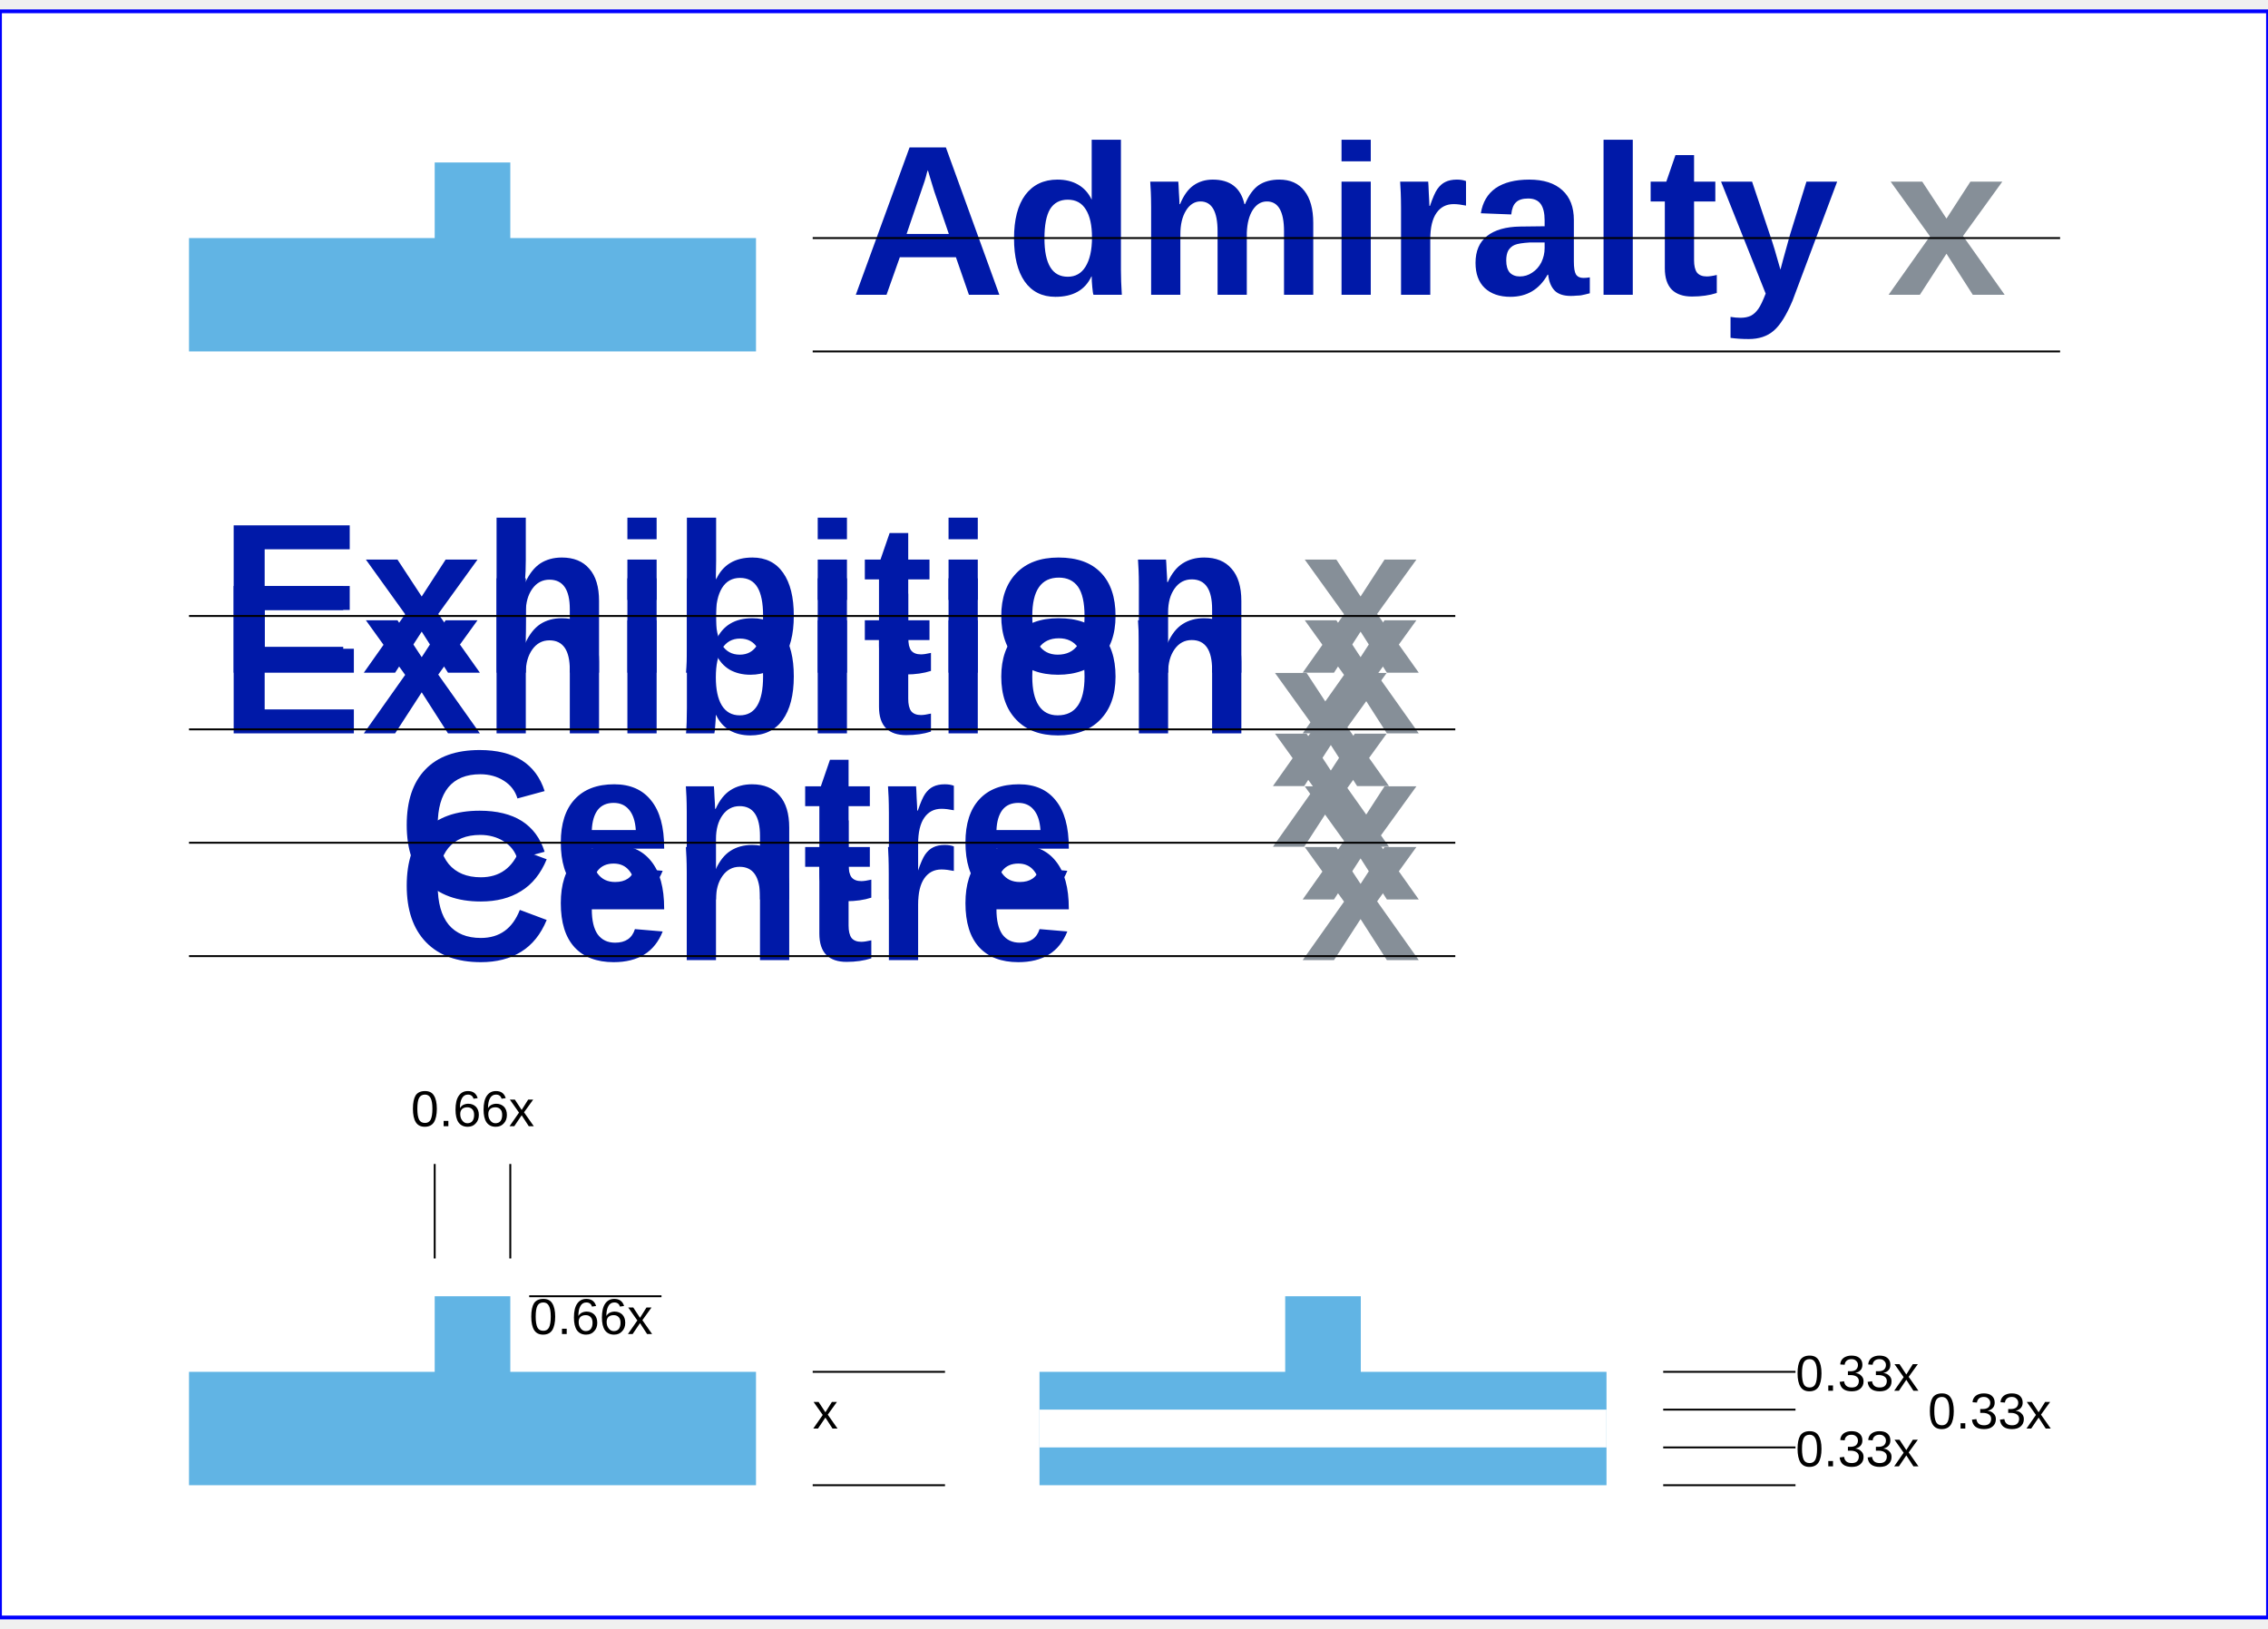
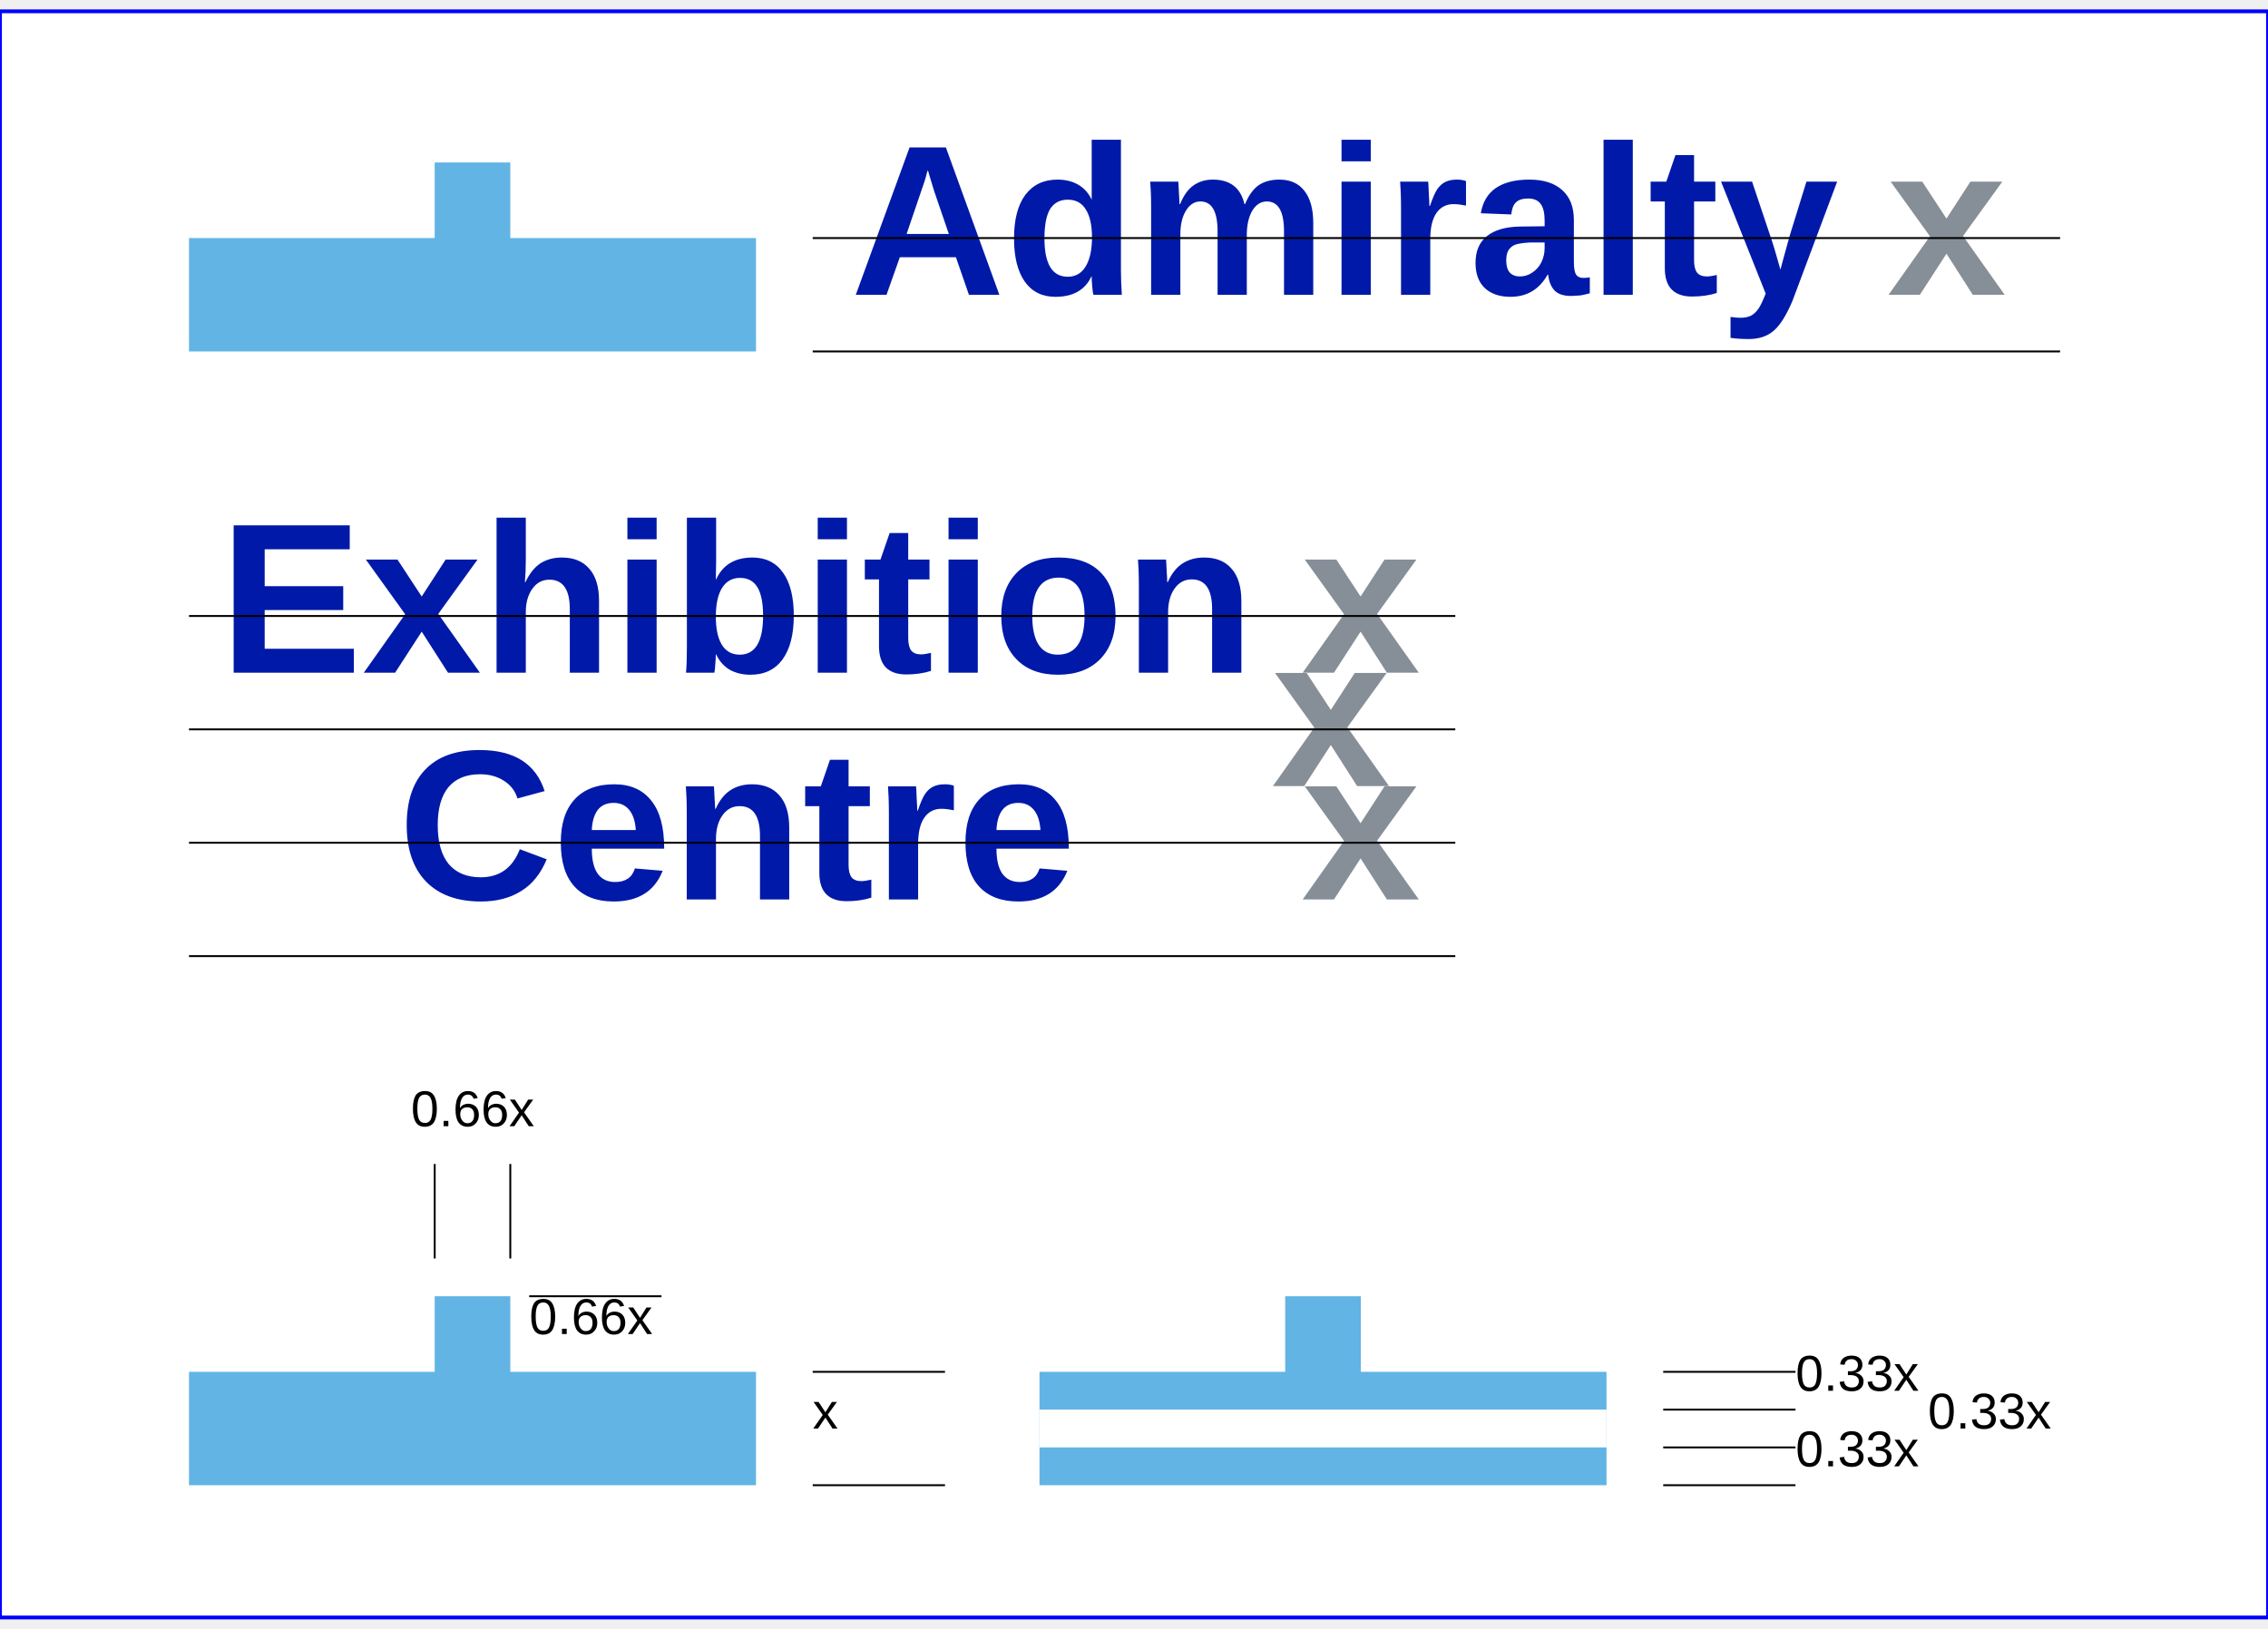
<svg xmlns="http://www.w3.org/2000/svg" xmlns:xlink="http://www.w3.org/1999/xlink" width="355" height="255" version="1.1" viewBox="80 35 120 85">
  <style type="text/css">
.LineDiagram {fill:none;stroke-width:6}
.NonMetro {stroke:#fff;stroke-width:2}
.StationTick {fill:none;stroke-width:4}
.StationName {
    font-family:Arial,"Meiryo UI",Meiryo,"Microsoft Jhenghei UI","Hiragino Mincho ProN","PingFang HK","Arial Unicode MS",sans-serif;
    fill:#0019A8;
    font-weight:bold;
}
.cerl {stroke:#61B4E4}
.TfLLU {fill:#0019A8}
.CorporateGrey {fill:#868F98}
</style>
  <defs>
    <path id="st" class="StationTick" d="M 2,0 H 7" />
    <use xlink:href="#st" id="sterl" class="cerl" />
  </defs>
  <rect x="80" y="35" width="120" height="85" style="fill:#fff" />
  <path stroke-width="6" class="cerl" d="M 90,50 H 120" />
  <use xlink:href="#sterl" transform="translate(105,50)rotate(-90)" />
  <text class="StationName" font-size="8.5pt" x="125" y="50" alignment-baseline="middle">Admiralty</text>
  <text class="CorporateGrey" font-family="Arial,sans-serif" font-weight="bold" font-size="8.5pt" x="183" y="50" alignment-baseline="middle" text-anchor="middle">x</text>
  <path stroke-width="0.1" stroke="#000" d="         M 123,47 H 189         M 123,53 H 189     " />
  <g text-anchor="middle">
    <text class="StationName" font-size="8.5pt" x="119" y="70" alignment-baseline="middle">Exhibition<tspan x="119" dy="12" alignment-baseline="middle">Centre</tspan>
    </text>
    <text class="CorporateGrey" font-family="Arial,sans-serif" font-weight="bold" font-size="8.5pt" x="152" y="70" alignment-baseline="middle">x<tspan x="152" dy="6" alignment-baseline="middle">x</tspan>
      <tspan x="152" dy="6" alignment-baseline="middle">x</tspan>
    </text>
  </g>
-   <g text-anchor="middle">
-     <text class="StationName" font-size="8.5pt" x="119" y="70" dominant-baseline="middle">Exhibition<tspan x="119" dy="12">Centre</tspan>
-     </text>
-     <text class="CorporateGrey" font-family="Arial,sans-serif" font-weight="bold" font-size="8.5pt" x="152" y="70" dominant-baseline="middle">x<tspan x="152" dy="6">x</tspan>
-       <tspan x="152" dy="6">x</tspan>
-     </text>
-   </g>
  <path stroke-width="0.1" stroke="#000" d="         M 90,67 H 157         M 90,73 H 157         M 90,79 H 157         M 90,85 H 157     " />
  <path stroke-width="6" class="cerl" d="M 90,110 H 120" />
  <use xlink:href="#sterl" transform="translate(105,110)rotate(-90)" />
  <path stroke-width="0.1" stroke="#000" d="         M 123,107 H 130         M 123,113 H 130         M 103,101 V 96         M 107,101 V 96         M 108,103 H 115     " />
  <text font-family="Arial" font-size="2pt" text-anchor="middle" x="105" y="94" alignment-baseline="middle">0.66x</text>
  <text font-family="Arial" font-size="2pt" text-anchor="start" x="108" y="105" alignment-baseline="middle">0.66x</text>
  <text font-family="Arial" font-size="2pt" text-anchor="start" x="123" y="110" alignment-baseline="middle">x</text>
  <g class="cerl" stroke-width="6">
    <path id="nonmetro" d="M 135,110 H 165" />
  </g>
  <use xlink:href="#nonmetro" class="NonMetro" />
  <use xlink:href="#sterl" transform="translate(150,110)rotate(-90)" />
  <path stroke-width="0.1" stroke="#000" d="         M 168,107 H 175         M 168,109 H 175         M 168,111 H 175         M 168,113 H 175     " />
  <text font-family="Arial" font-size="2pt" text-anchor="start" x="175" y="108" alignment-baseline="middle">0.33x</text>
  <text font-family="Arial" font-size="2pt" text-anchor="start" x="182" y="110" alignment-baseline="middle">0.33x</text>
  <text font-family="Arial" font-size="2pt" text-anchor="start" x="175" y="112" alignment-baseline="middle">0.33x</text>
  <rect x="80" y="35" width="120" height="85" style="fill:none;stroke:blue;stroke-width:0.2" />
</svg>
